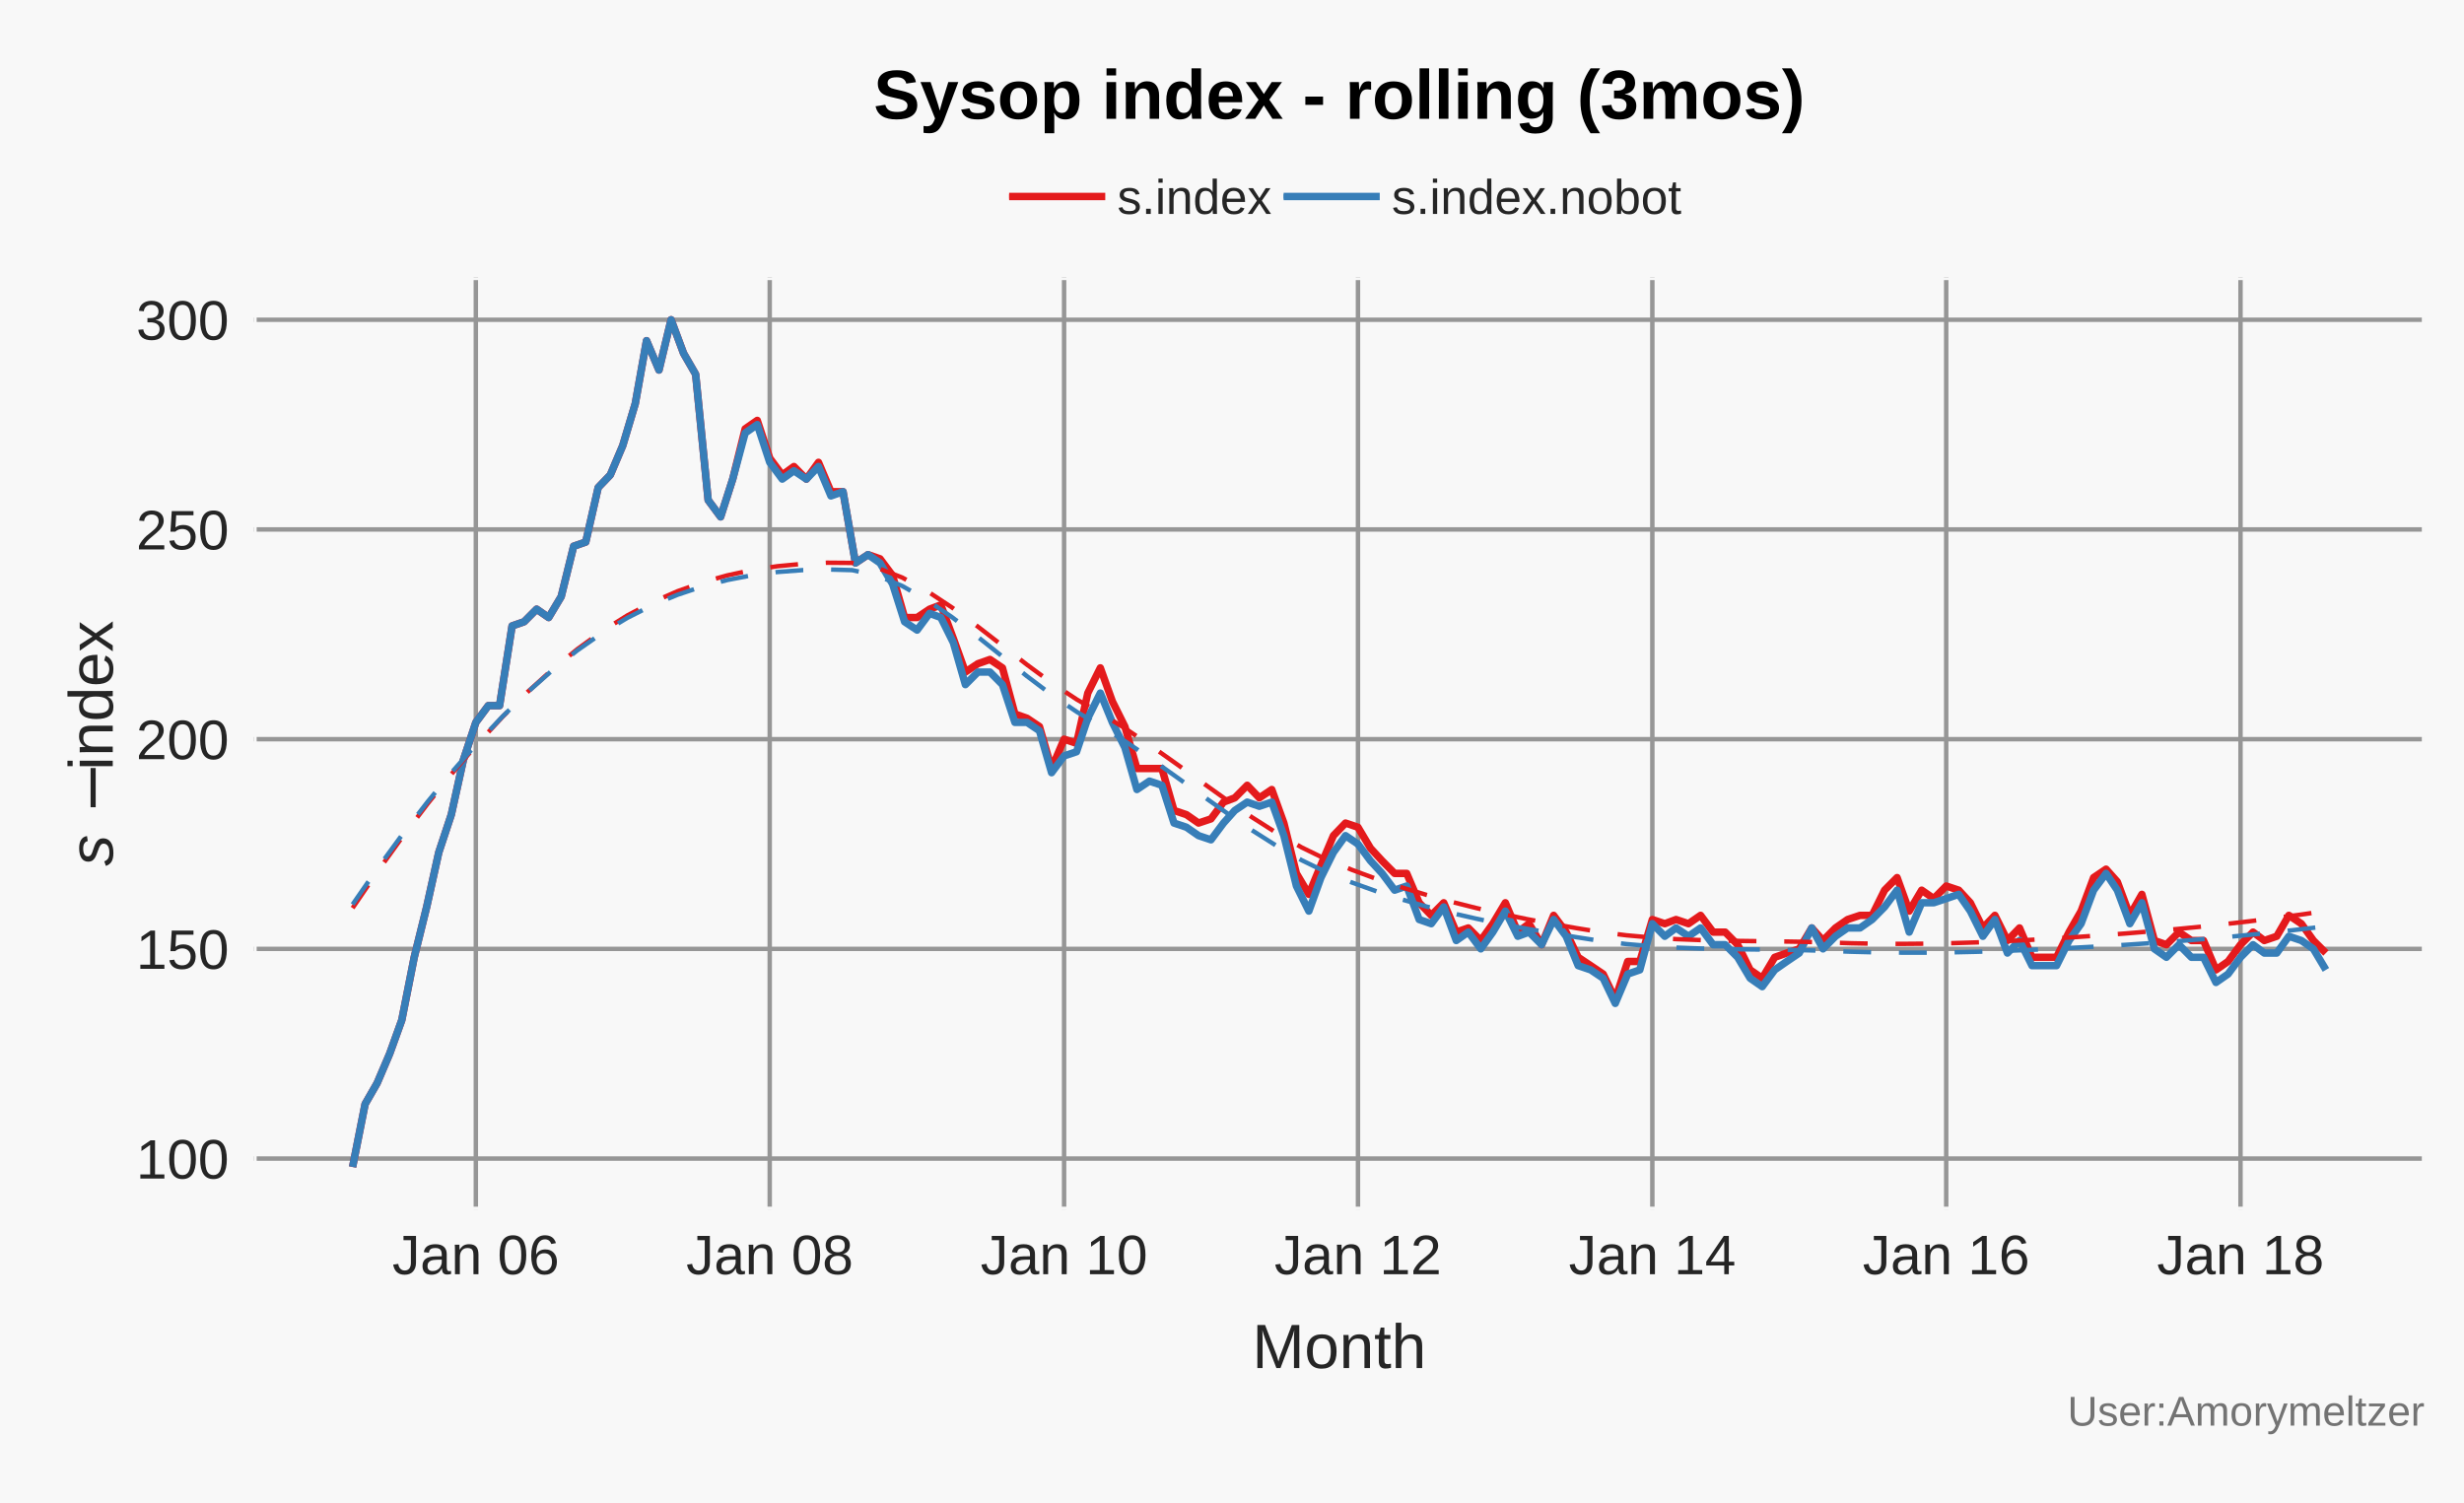
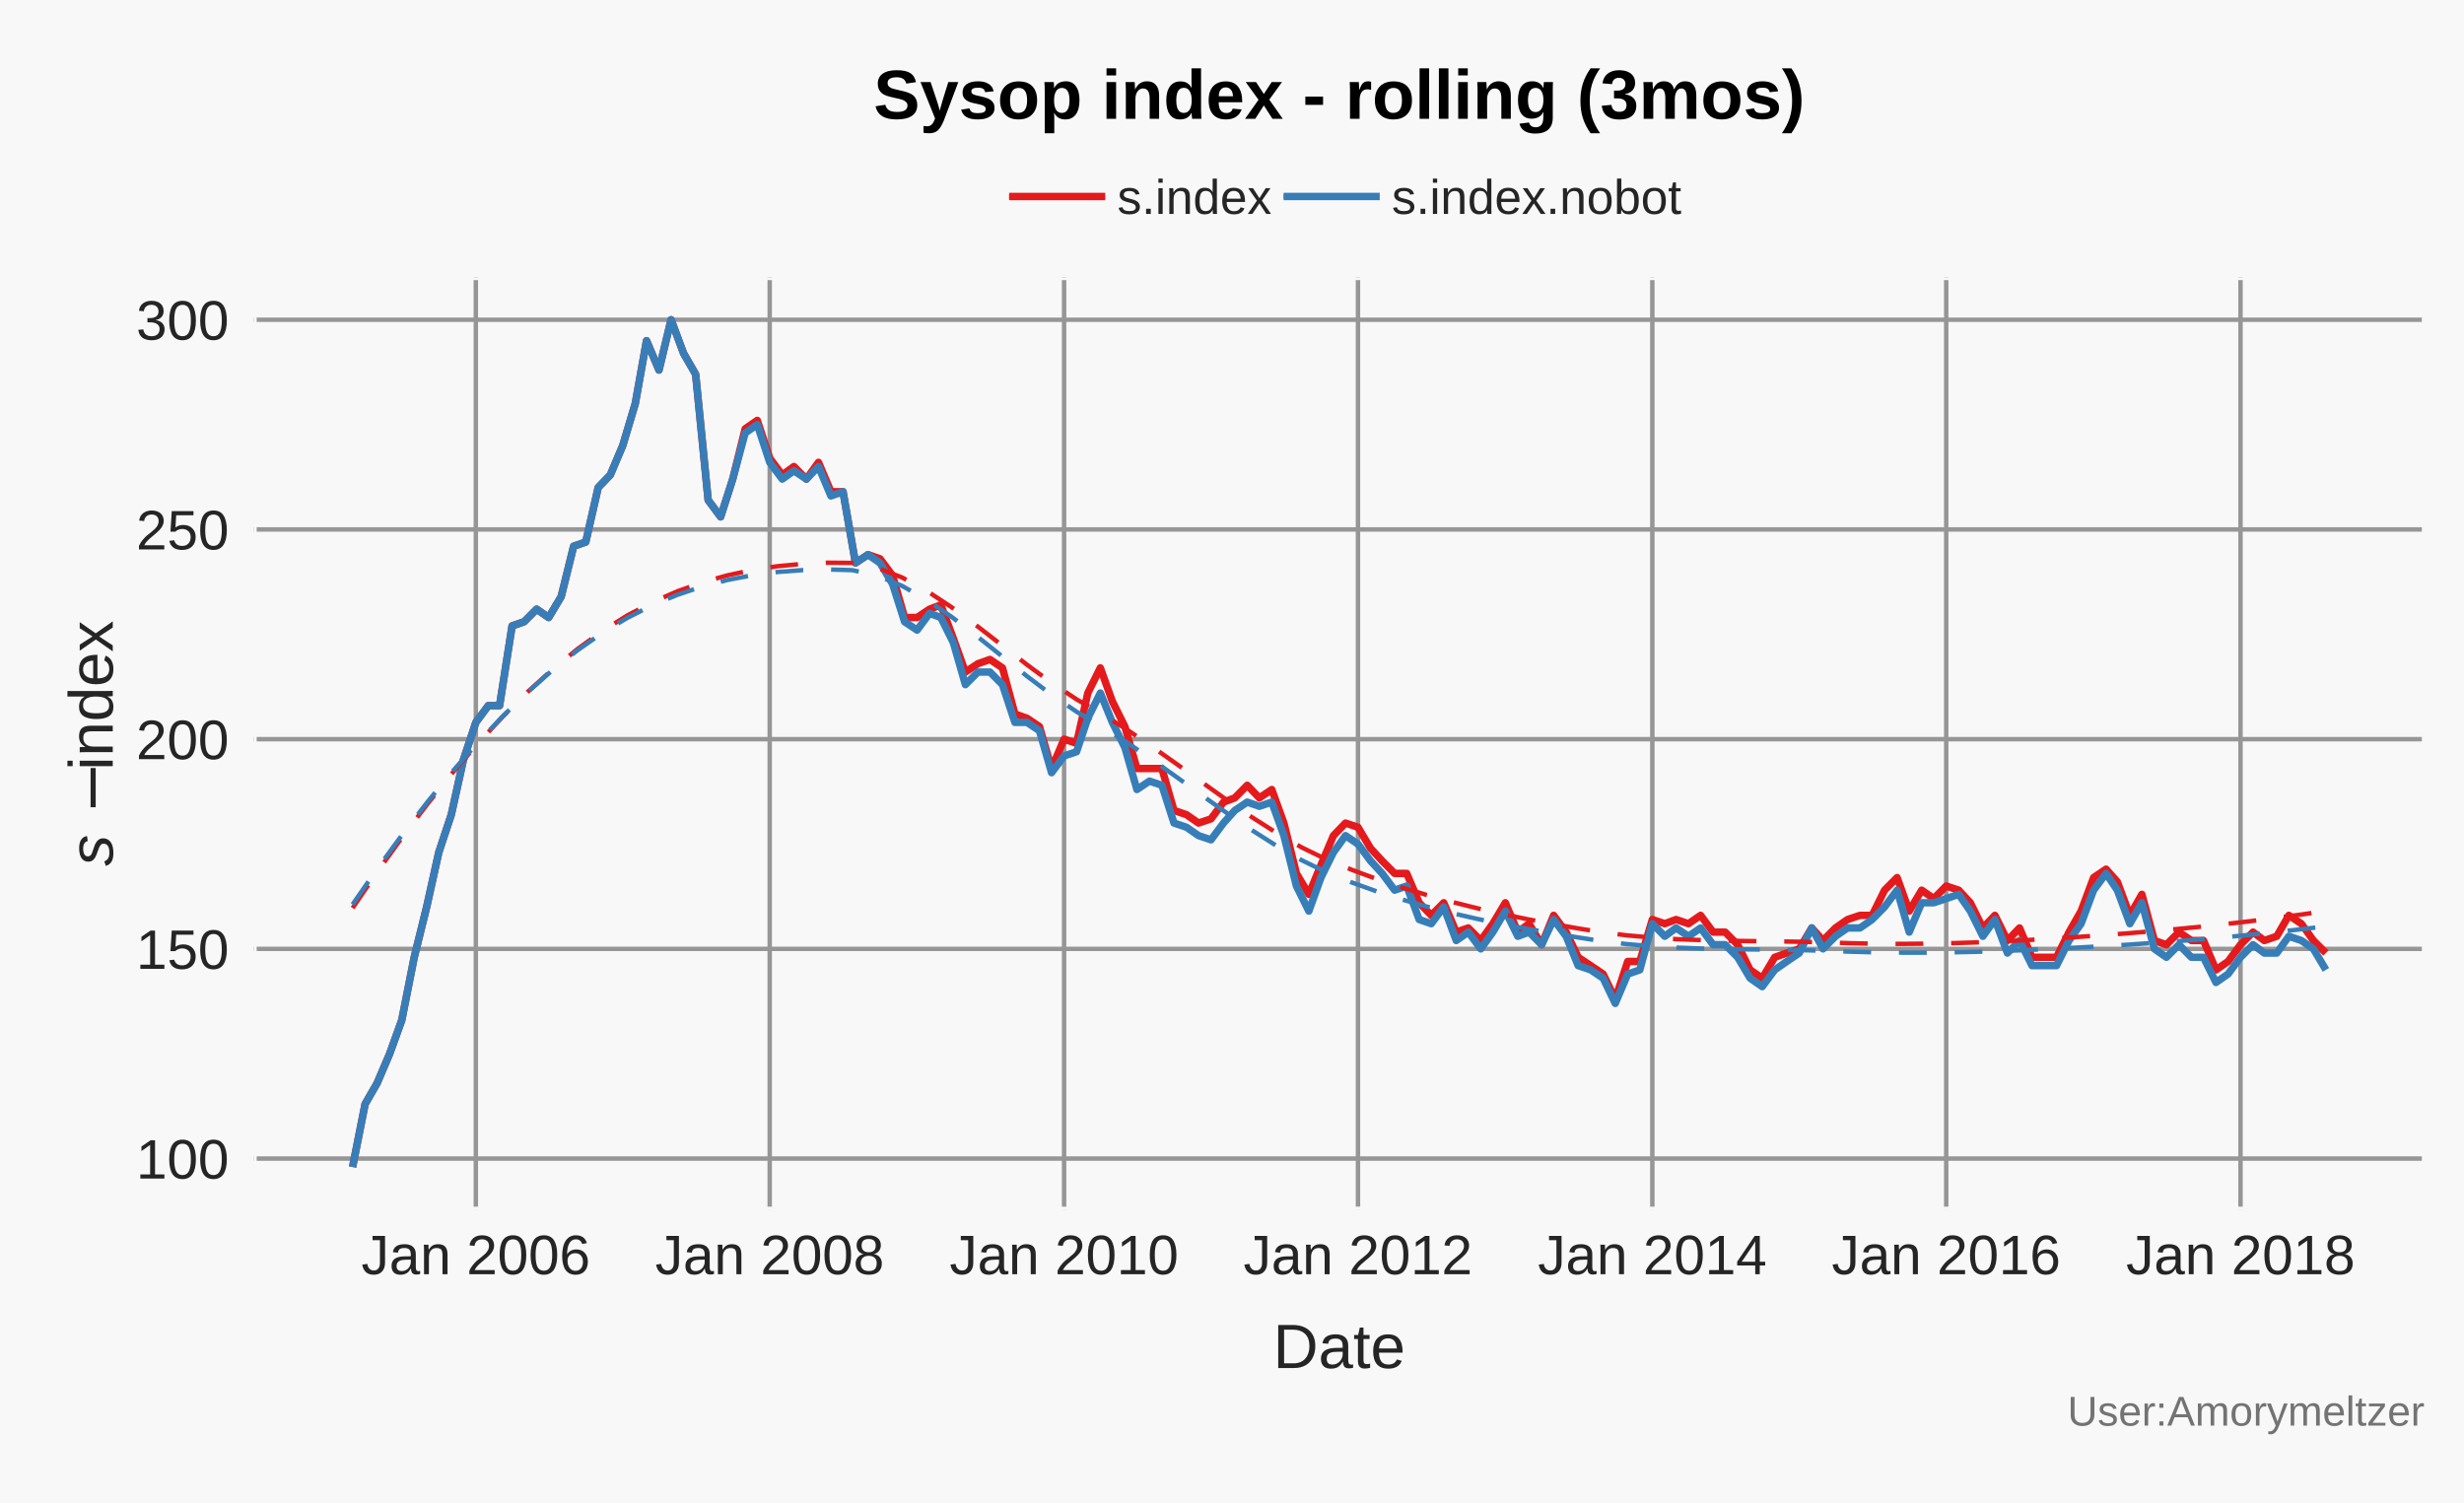
<svg xmlns="http://www.w3.org/2000/svg" viewBox="0 0 354.24 216.00">
  <defs>
    <style type="text/css">
    line, polyline, path, rect, circle {
      fill: none;
      stroke: #000000;
      stroke-linecap: round;
      stroke-linejoin: round;
      stroke-miterlimit: 10.00;
    }
  </style>
  </defs>
  <rect width="100%" height="100%" style="stroke: none; fill: #FFFFFF;" />
  <rect x="0.00" y="0.00" width="354.24" height="216.00" style="stroke-width: 0.78; stroke: #F8F8F8; fill: #F8F8F8;" />
  <defs>
    <clipPath id="cpMzYuNTA4OHwzNDguNTcxfDE3My44Njl8MzkuODc3Ng==">
      <rect x="36.51" y="39.88" width="312.06" height="133.99" />
    </clipPath>
  </defs>
  <rect x="36.51" y="39.88" width="312.06" height="133.99" style="stroke-width: 0.78; stroke: #F8F8F8; fill: #F8F8F8;" clip-path="url(#cpMzYuNTA4OHwzNDguNTcxfDE3My44Njl8MzkuODc3Ng==)" />
  <polyline points="36.51,166.57 348.57,166.57 " style="stroke-width: 0.64; stroke: #969696; stroke-linecap: butt;" clip-path="url(#cpMzYuNTA4OHwzNDguNTcxfDE3My44Njl8MzkuODc3Ng==)" />
  <polyline points="36.51,136.42 348.57,136.42 " style="stroke-width: 0.64; stroke: #969696; stroke-linecap: butt;" clip-path="url(#cpMzYuNTA4OHwzNDguNTcxfDE3My44Njl8MzkuODc3Ng==)" />
  <polyline points="36.51,106.27 348.57,106.27 " style="stroke-width: 0.64; stroke: #969696; stroke-linecap: butt;" clip-path="url(#cpMzYuNTA4OHwzNDguNTcxfDE3My44Njl8MzkuODc3Ng==)" />
  <polyline points="36.51,76.12 348.57,76.12 " style="stroke-width: 0.64; stroke: #969696; stroke-linecap: butt;" clip-path="url(#cpMzYuNTA4OHwzNDguNTcxfDE3My44Njl8MzkuODc3Ng==)" />
  <polyline points="36.51,45.97 348.57,45.97 " style="stroke-width: 0.64; stroke: #969696; stroke-linecap: butt;" clip-path="url(#cpMzYuNTA4OHwzNDguNTcxfDE3My44Njl8MzkuODc3Ng==)" />
  <polyline points="68.41,173.87 68.41,39.88 " style="stroke-width: 0.64; stroke: #969696; stroke-linecap: butt;" clip-path="url(#cpMzYuNTA4OHwzNDguNTcxfDE3My44Njl8MzkuODc3Ng==)" />
  <polyline points="110.66,173.87 110.66,39.88 " style="stroke-width: 0.64; stroke: #969696; stroke-linecap: butt;" clip-path="url(#cpMzYuNTA4OHwzNDguNTcxfDE3My44Njl8MzkuODc3Ng==)" />
  <polyline points="152.98,173.87 152.98,39.88 " style="stroke-width: 0.64; stroke: #969696; stroke-linecap: butt;" clip-path="url(#cpMzYuNTA4OHwzNDguNTcxfDE3My44Njl8MzkuODc3Ng==)" />
  <polyline points="195.23,173.87 195.23,39.88 " style="stroke-width: 0.64; stroke: #969696; stroke-linecap: butt;" clip-path="url(#cpMzYuNTA4OHwzNDguNTcxfDE3My44Njl8MzkuODc3Ng==)" />
  <polyline points="237.55,173.87 237.55,39.88 " style="stroke-width: 0.64; stroke: #969696; stroke-linecap: butt;" clip-path="url(#cpMzYuNTA4OHwzNDguNTcxfDE3My44Njl8MzkuODc3Ng==)" />
  <polyline points="279.80,173.87 279.80,39.88 " style="stroke-width: 0.64; stroke: #969696; stroke-linecap: butt;" clip-path="url(#cpMzYuNTA4OHwzNDguNTcxfDE3My44Njl8MzkuODc3Ng==)" />
  <polyline points="322.11,173.87 322.11,39.88 " style="stroke-width: 0.64; stroke: #969696; stroke-linecap: butt;" clip-path="url(#cpMzYuNTA4OHwzNDguNTcxfDE3My44Njl8MzkuODc3Ng==)" />
  <polyline points="50.69,167.78 52.49,158.73 54.22,155.72 56.02,151.50 57.76,146.67 59.55,137.63 61.34,130.39 63.08,122.55 64.88,117.12 66.61,109.29 68.41,103.86 70.20,101.45 71.82,101.45 73.62,89.99 75.35,89.39 77.15,87.58 78.88,88.78 80.68,85.77 82.47,78.53 84.21,77.93 86.00,70.09 87.74,68.28 89.53,64.06 91.33,58.03 92.95,48.98 94.74,53.20 96.48,45.97 98.27,50.79 100.01,53.81 101.81,71.90 103.60,74.31 105.34,68.88 107.13,61.65 108.87,60.44 110.66,65.87 112.46,68.28 114.14,67.07 115.93,68.88 117.67,66.47 119.46,70.69 121.20,70.69 122.99,80.94 124.79,79.74 126.52,80.34 128.32,82.75 130.05,88.78 131.85,88.78 133.64,87.58 135.26,86.97 137.06,91.80 138.79,96.62 140.59,95.42 142.32,94.81 144.12,96.02 145.91,102.65 147.65,103.26 149.44,104.46 151.18,110.49 152.98,106.27 154.77,106.87 156.39,99.64 158.19,96.02 159.92,100.84 161.72,104.46 163.45,110.49 165.25,110.49 167.04,110.49 168.78,116.52 170.57,117.12 172.31,118.33 174.10,117.73 175.90,115.32 177.52,114.71 179.31,112.90 181.05,114.71 182.84,113.51 184.58,118.33 186.38,125.57 188.17,128.58 189.91,124.36 191.70,120.14 193.44,118.33 195.23,118.93 197.03,121.95 198.70,123.76 200.50,125.57 202.24,125.57 204.03,129.79 205.77,131.60 207.56,129.79 209.36,134.01 211.09,133.41 212.89,135.22 214.62,132.80 216.42,129.79 218.21,134.01 219.83,132.80 221.63,135.82 223.36,131.60 225.16,134.01 226.89,137.63 228.69,138.83 230.48,140.04 232.22,143.66 234.01,138.23 235.75,138.23 237.55,132.20 239.34,132.80 240.96,132.20 242.75,132.80 244.49,131.60 246.29,134.01 248.02,134.01 249.82,135.82 251.61,139.44 253.35,140.64 255.14,137.63 256.88,137.02 258.67,136.42 260.47,133.41 262.09,135.22 263.88,133.41 265.62,132.20 267.41,131.60 269.15,131.60 270.94,127.98 272.74,126.17 274.48,130.99 276.27,127.98 278.01,129.19 279.80,127.38 281.60,127.98 283.27,129.79 285.07,133.41 286.80,131.60 288.60,135.22 290.34,133.41 292.13,137.63 293.92,137.63 295.66,137.63 297.46,134.01 299.19,130.99 300.99,126.17 302.78,124.96 304.40,126.77 306.20,131.60 307.93,128.58 309.73,135.22 311.46,135.82 313.26,134.01 315.05,135.22 316.79,135.22 318.58,139.44 320.32,138.23 322.11,135.82 323.91,134.01 325.53,135.22 327.32,134.61 329.06,131.60 330.86,132.80 332.59,135.22 334.39,137.02 " style="stroke-width: 1.07; stroke: #E41A1C; stroke-linecap: butt;" clip-path="url(#cpMzYuNTA4OHwzNDguNTcxfDE3My44Njl8MzkuODc3Ng==)" />
  <polyline points="50.69,167.78 52.49,158.73 54.22,155.72 56.02,151.50 57.76,146.67 59.55,137.63 61.34,130.39 63.08,122.55 64.88,117.12 66.61,109.29 68.41,103.86 70.20,101.45 71.82,101.45 73.62,89.99 75.35,89.39 77.15,87.58 78.88,88.78 80.68,85.77 82.47,78.53 84.21,77.93 86.00,70.09 87.74,68.28 89.53,64.06 91.33,58.03 92.95,48.98 94.74,53.20 96.48,45.97 98.27,50.79 100.01,53.81 101.81,71.90 103.60,74.31 105.34,68.88 107.13,62.25 108.87,61.04 110.66,66.47 112.46,68.88 114.14,67.68 115.93,68.88 117.67,67.07 119.46,71.30 121.20,70.69 122.99,80.94 124.79,79.74 126.52,80.94 128.32,83.96 130.05,89.39 131.85,90.59 133.64,88.18 135.26,88.78 137.06,92.40 138.79,98.43 140.59,96.62 142.32,96.62 144.12,98.43 145.91,103.86 147.65,103.86 149.44,105.06 151.18,111.09 152.98,108.68 154.77,108.08 156.39,103.26 158.19,99.64 159.92,103.86 161.72,107.48 163.45,113.51 165.25,112.30 167.04,112.90 168.78,118.33 170.57,118.93 172.31,120.14 174.10,120.74 175.90,118.33 177.52,116.52 179.31,115.32 181.05,115.92 182.84,115.32 184.58,120.14 186.38,127.38 188.17,130.99 189.91,126.17 191.70,122.55 193.44,120.14 195.23,121.35 197.03,123.76 198.70,125.57 200.50,127.98 202.24,127.38 204.03,132.20 205.77,132.80 207.56,130.39 209.36,135.22 211.09,134.01 212.89,136.42 214.62,134.01 216.42,130.99 218.21,134.61 219.83,134.01 221.63,135.82 223.36,132.20 225.16,134.61 226.89,138.83 228.69,139.44 230.48,140.64 232.22,144.26 234.01,140.04 235.75,139.44 237.55,132.80 239.34,134.61 240.96,133.41 242.75,134.61 244.49,133.41 246.29,135.82 248.02,135.82 249.82,137.63 251.61,140.64 253.35,141.85 255.14,139.44 256.88,138.23 258.67,137.02 260.47,133.41 262.09,136.42 263.88,134.61 265.62,133.41 267.41,133.41 269.15,132.20 270.94,130.39 272.74,127.98 274.48,134.01 276.27,129.79 278.01,129.79 279.80,129.19 281.60,128.58 283.27,130.99 285.07,134.61 286.80,132.20 288.60,137.02 290.34,135.22 292.13,138.83 293.92,138.83 295.66,138.83 297.46,135.22 299.19,132.80 300.99,127.98 302.78,125.57 304.40,127.98 306.20,132.80 307.93,129.79 309.73,136.42 311.46,137.63 313.26,135.82 315.05,137.63 316.79,137.63 318.58,141.25 320.32,140.04 322.11,137.63 323.91,135.82 325.53,137.02 327.32,137.02 329.06,134.61 330.86,135.22 332.59,136.42 334.39,139.44 " style="stroke-width: 1.07; stroke: #377EB8; stroke-linecap: butt;" clip-path="url(#cpMzYuNTA4OHwzNDguNTcxfDE3My44Njl8MzkuODc3Ng==)" />
  <polyline points="50.69,130.55 54.28,125.29 57.88,120.29 61.47,115.56 65.06,111.11 68.65,106.94 72.24,103.07 75.83,99.50 79.42,96.25 83.01,93.32 86.60,90.72 90.19,88.48 93.79,86.59 97.38,85.01 100.97,83.73 104.56,82.72 108.15,81.95 111.74,81.41 115.33,81.07 118.92,80.90 122.51,80.93 126.11,81.63 129.70,83.03 133.29,84.98 136.88,87.35 140.47,90.00 144.06,92.78 147.65,95.57 151.24,98.21 154.83,100.58 158.42,102.65 162.02,104.90 165.61,107.33 169.20,109.87 172.79,112.46 176.38,115.02 179.97,117.48 183.56,119.77 187.15,121.84 190.74,123.59 194.34,125.05 197.93,126.38 201.52,127.58 205.11,128.67 208.70,129.66 212.29,130.56 215.88,131.38 219.47,132.13 223.06,132.81 226.65,133.44 230.25,134.02 233.84,134.47 237.43,134.79 241.02,135.02 244.61,135.16 248.20,135.25 251.79,135.30 255.38,135.34 258.97,135.40 262.57,135.49 266.16,135.61 269.75,135.68 273.34,135.70 276.93,135.67 280.52,135.60 284.11,135.49 287.70,135.34 291.29,135.16 294.88,134.95 298.48,134.72 302.07,134.47 305.66,134.20 309.25,133.90 312.84,133.58 316.43,133.23 320.02,132.84 323.61,132.43 327.20,131.97 330.80,131.49 334.39,130.97 " style="stroke-width: 0.64; stroke: #E41A1C; stroke-dasharray: 4.00,4.00; stroke-linecap: butt;" clip-path="url(#cpMzYuNTA4OHwzNDguNTcxfDE3My44Njl8MzkuODc3Ng==)" />
  <polyline points="50.69,130.03 54.28,124.85 57.88,119.93 61.47,115.28 65.06,110.90 68.65,106.81 72.24,103.02 75.83,99.53 79.42,96.35 83.01,93.50 86.60,90.99 90.19,88.83 93.79,87.01 97.38,85.52 100.97,84.32 104.56,83.39 108.15,82.70 111.74,82.24 115.33,81.97 118.92,81.87 122.51,81.97 126.11,82.75 129.70,84.24 133.29,86.28 136.88,88.74 140.47,91.48 144.06,94.35 147.65,97.22 151.24,99.93 154.83,102.36 158.42,104.47 162.02,106.75 165.61,109.20 169.20,111.75 172.79,114.34 176.38,116.89 179.97,119.35 183.56,121.63 187.15,123.68 190.74,125.43 194.34,126.87 197.93,128.16 201.52,129.31 205.11,130.34 208.70,131.27 212.29,132.09 215.88,132.84 219.47,133.52 223.06,134.15 226.65,134.74 230.25,135.30 233.84,135.73 237.43,136.03 241.02,136.24 244.61,136.37 248.20,136.45 251.79,136.50 255.38,136.54 258.97,136.60 262.57,136.70 266.16,136.83 269.75,136.92 273.34,136.96 276.93,136.96 280.52,136.92 284.11,136.84 287.70,136.73 291.29,136.59 294.88,136.42 298.48,136.24 302.07,136.05 305.66,135.83 309.25,135.59 312.84,135.33 316.43,135.04 320.02,134.73 323.61,134.38 327.20,134.01 330.80,133.60 334.39,133.17 " style="stroke-width: 0.64; stroke: #377EB8; stroke-dasharray: 4.00,4.00; stroke-linecap: butt;" clip-path="url(#cpMzYuNTA4OHwzNDguNTcxfDE3My44Njl8MzkuODc3Ng==)" />
  <rect x="36.51" y="39.88" width="312.06" height="133.99" style="stroke-width: 0.78; stroke: #F8F8F8;" clip-path="url(#cpMzYuNTA4OHwzNDguNTcxfDE3My44Njl8MzkuODc3Ng==)" />
  <defs>
    <clipPath id="cpMHwzNTQuMjR8MjE2fDA=">
      <rect x="0.00" y="0.00" width="354.24" height="216.00" />
    </clipPath>
  </defs>
  <g clip-path="url(#cpMHwzNTQuMjR8MjE2fDA=)">
    <text x="19.57" y="169.44" style="font-size: 8.00px; fill: #252525; font-family: Arial;" textLength="13.35px" lengthAdjust="spacingAndGlyphs">100</text>
  </g>
  <g clip-path="url(#cpMHwzNTQuMjR8MjE2fDA=)">
    <text x="19.57" y="139.29" style="font-size: 8.00px; fill: #252525; font-family: Arial;" textLength="13.35px" lengthAdjust="spacingAndGlyphs">150</text>
  </g>
  <g clip-path="url(#cpMHwzNTQuMjR8MjE2fDA=)">
    <text x="19.57" y="109.14" style="font-size: 8.00px; fill: #252525; font-family: Arial;" textLength="13.35px" lengthAdjust="spacingAndGlyphs">200</text>
  </g>
  <g clip-path="url(#cpMHwzNTQuMjR8MjE2fDA=)">
    <text x="19.57" y="78.99" style="font-size: 8.00px; fill: #252525; font-family: Arial;" textLength="13.35px" lengthAdjust="spacingAndGlyphs">250</text>
  </g>
  <g clip-path="url(#cpMHwzNTQuMjR8MjE2fDA=)">
    <text x="19.57" y="48.84" style="font-size: 8.00px; fill: #252525; font-family: Arial;" textLength="13.35px" lengthAdjust="spacingAndGlyphs">300</text>
  </g>
  <g clip-path="url(#cpMHwzNTQuMjR8MjE2fDA=)">
-     <text x="56.40" y="183.19" style="font-size: 8.00px; fill: #252525; font-family: Arial;" textLength="24.02px" lengthAdjust="spacingAndGlyphs">Jan 06</text>
+     <text x="51.95" y="183.19" style="font-size: 8.00px; fill: #252525; font-family: Arial;" textLength="32.92px" lengthAdjust="spacingAndGlyphs">Jan 2006</text>
  </g>
  <g clip-path="url(#cpMHwzNTQuMjR8MjE2fDA=)">
-     <text x="98.65" y="183.19" style="font-size: 8.00px; fill: #252525; font-family: Arial;" textLength="24.02px" lengthAdjust="spacingAndGlyphs">Jan 08</text>
+     <text x="94.20" y="183.19" style="font-size: 8.00px; fill: #252525; font-family: Arial;" textLength="32.92px" lengthAdjust="spacingAndGlyphs">Jan 2008</text>
  </g>
  <g clip-path="url(#cpMHwzNTQuMjR8MjE2fDA=)">
-     <text x="140.97" y="183.19" style="font-size: 8.00px; fill: #252525; font-family: Arial;" textLength="24.02px" lengthAdjust="spacingAndGlyphs">Jan 10</text>
+     <text x="136.52" y="183.19" style="font-size: 8.00px; fill: #252525; font-family: Arial;" textLength="32.92px" lengthAdjust="spacingAndGlyphs">Jan 2010</text>
  </g>
  <g clip-path="url(#cpMHwzNTQuMjR8MjE2fDA=)">
-     <text x="183.22" y="183.19" style="font-size: 8.00px; fill: #252525; font-family: Arial;" textLength="24.02px" lengthAdjust="spacingAndGlyphs">Jan 12</text>
+     <text x="178.77" y="183.19" style="font-size: 8.00px; fill: #252525; font-family: Arial;" textLength="32.92px" lengthAdjust="spacingAndGlyphs">Jan 2012</text>
  </g>
  <g clip-path="url(#cpMHwzNTQuMjR8MjE2fDA=)">
-     <text x="225.54" y="183.19" style="font-size: 8.00px; fill: #252525; font-family: Arial;" textLength="24.02px" lengthAdjust="spacingAndGlyphs">Jan 14</text>
+     <text x="221.09" y="183.19" style="font-size: 8.00px; fill: #252525; font-family: Arial;" textLength="32.92px" lengthAdjust="spacingAndGlyphs">Jan 2014</text>
  </g>
  <g clip-path="url(#cpMHwzNTQuMjR8MjE2fDA=)">
-     <text x="267.79" y="183.19" style="font-size: 8.00px; fill: #252525; font-family: Arial;" textLength="24.02px" lengthAdjust="spacingAndGlyphs">Jan 16</text>
+     <text x="263.34" y="183.19" style="font-size: 8.00px; fill: #252525; font-family: Arial;" textLength="32.92px" lengthAdjust="spacingAndGlyphs">Jan 2016</text>
  </g>
  <g clip-path="url(#cpMHwzNTQuMjR8MjE2fDA=)">
-     <text x="310.10" y="183.19" style="font-size: 8.00px; fill: #252525; font-family: Arial;" textLength="24.02px" lengthAdjust="spacingAndGlyphs">Jan 18</text>
+     <text x="305.66" y="183.19" style="font-size: 8.00px; fill: #252525; font-family: Arial;" textLength="32.92px" lengthAdjust="spacingAndGlyphs">Jan 2018</text>
  </g>
  <g clip-path="url(#cpMHwzNTQuMjR8MjE2fDA=)">
-     <text x="180.03" y="196.68" style="font-size: 9.00px; fill: #252525; font-family: Arial;" textLength="25.01px" lengthAdjust="spacingAndGlyphs">Month</text>
+     <text x="183.03" y="196.68" style="font-size: 9.00px; fill: #252525; font-family: Arial;" textLength="19.01px" lengthAdjust="spacingAndGlyphs">Date</text>
  </g>
  <g clip-path="url(#cpMHwzNTQuMjR8MjE2fDA=)">
    <text transform="translate(16.21,124.51) rotate(-90)" style="font-size: 9.00px; font-style: italic; fill: #252525; font-family: Arial;" textLength="4.50px" lengthAdjust="spacingAndGlyphs">s</text>
  </g>
  <g clip-path="url(#cpMHwzNTQuMjR8MjE2fDA=)">
    <text transform="translate(16.21,120.01) rotate(-90)" style="font-size: 9.00px; fill: #252525; font-family: Symbol;" textLength="3.00px" lengthAdjust="spacingAndGlyphs"> </text>
  </g>
  <g clip-path="url(#cpMHwzNTQuMjR8MjE2fDA=)">
    <text transform="translate(16.21,117.01) rotate(-90)" style="font-size: 9.00px; fill: #252525; font-family: Symbol;" textLength="5.00px" lengthAdjust="spacingAndGlyphs">−</text>
  </g>
  <g clip-path="url(#cpMHwzNTQuMjR8MjE2fDA=)">
    <text transform="translate(16.21,110.76) rotate(-90)" style="font-size: 9.00px; fill: #252525; font-family: Arial;" textLength="2.00px" lengthAdjust="spacingAndGlyphs">i</text>
  </g>
  <g clip-path="url(#cpMHwzNTQuMjR8MjE2fDA=)">
    <text transform="translate(16.21,108.76) rotate(-90)" style="font-size: 9.00px; fill: #252525; font-family: Arial;" textLength="5.01px" lengthAdjust="spacingAndGlyphs">n</text>
  </g>
  <g clip-path="url(#cpMHwzNTQuMjR8MjE2fDA=)">
    <text transform="translate(16.21,103.75) rotate(-90)" style="font-size: 9.00px; fill: #252525; font-family: Arial;" textLength="5.01px" lengthAdjust="spacingAndGlyphs">d</text>
  </g>
  <g clip-path="url(#cpMHwzNTQuMjR8MjE2fDA=)">
    <text transform="translate(16.21,98.75) rotate(-90)" style="font-size: 9.00px; fill: #252525; font-family: Arial;" textLength="5.01px" lengthAdjust="spacingAndGlyphs">e</text>
  </g>
  <g clip-path="url(#cpMHwzNTQuMjR8MjE2fDA=)">
    <text transform="translate(16.21,93.74) rotate(-90)" style="font-size: 9.00px; fill: #252525; font-family: Arial;" textLength="4.50px" lengthAdjust="spacingAndGlyphs">x</text>
  </g>
  <rect x="143.35" y="24.59" width="98.38" height="7.32" style="stroke-width: 0.78; stroke: none; fill: #F8F8F8;" clip-path="url(#cpMHwzNTQuMjR8MjE2fDA=)" />
  <rect x="143.35" y="19.61" width="17.28" height="17.28" style="stroke-width: 0.78; stroke: none; fill: #F8F8F8;" clip-path="url(#cpMHwzNTQuMjR8MjE2fDA=)" />
  <line x1="145.08" y1="28.25" x2="158.90" y2="28.25" style="stroke-width: 1.07; stroke: #E41A1C; stroke-linecap: butt;" clip-path="url(#cpMHwzNTQuMjR8MjE2fDA=)" />
  <line x1="145.08" y1="28.25" x2="158.90" y2="28.25" style="stroke-width: 0.64; stroke: #E41A1C; stroke-dasharray: 4.00,4.00; stroke-linecap: butt;" clip-path="url(#cpMHwzNTQuMjR8MjE2fDA=)" />
  <rect x="182.81" y="19.61" width="17.28" height="17.28" style="stroke-width: 0.78; stroke: none; fill: #F8F8F8;" clip-path="url(#cpMHwzNTQuMjR8MjE2fDA=)" />
  <line x1="184.54" y1="28.25" x2="198.36" y2="28.25" style="stroke-width: 1.07; stroke: #377EB8; stroke-linecap: butt;" clip-path="url(#cpMHwzNTQuMjR8MjE2fDA=)" />
  <line x1="184.54" y1="28.25" x2="198.36" y2="28.25" style="stroke-width: 0.64; stroke: #377EB8; stroke-dasharray: 4.00,4.00; stroke-linecap: butt;" clip-path="url(#cpMHwzNTQuMjR8MjE2fDA=)" />
  <g clip-path="url(#cpMHwzNTQuMjR8MjE2fDA=)">
    <text x="160.63" y="30.76" style="font-size: 7.00px; fill: #252525; font-family: Arial;" textLength="22.18px" lengthAdjust="spacingAndGlyphs">s.index</text>
  </g>
  <g clip-path="url(#cpMHwzNTQuMjR8MjE2fDA=)">
    <text x="200.09" y="30.76" style="font-size: 7.00px; fill: #252525; font-family: Arial;" textLength="41.64px" lengthAdjust="spacingAndGlyphs">s.index.nobot</text>
  </g>
  <g clip-path="url(#cpMHwzNTQuMjR8MjE2fDA=)">
    <text x="125.59" y="17.08" style="font-size: 10.00px; font-weight: bold; font-family: Arial;" textLength="133.91px" lengthAdjust="spacingAndGlyphs">Sysop index - rolling (3mos)</text>
  </g>
  <g clip-path="url(#cpMHwzNTQuMjR8MjE2fDA=)">
    <text x="297.23" y="204.96" style="font-size: 6.00px; fill: #737373; font-family: Arial;" textLength="51.34px" lengthAdjust="spacingAndGlyphs">User:Amorymeltzer</text>
  </g>
</svg>
